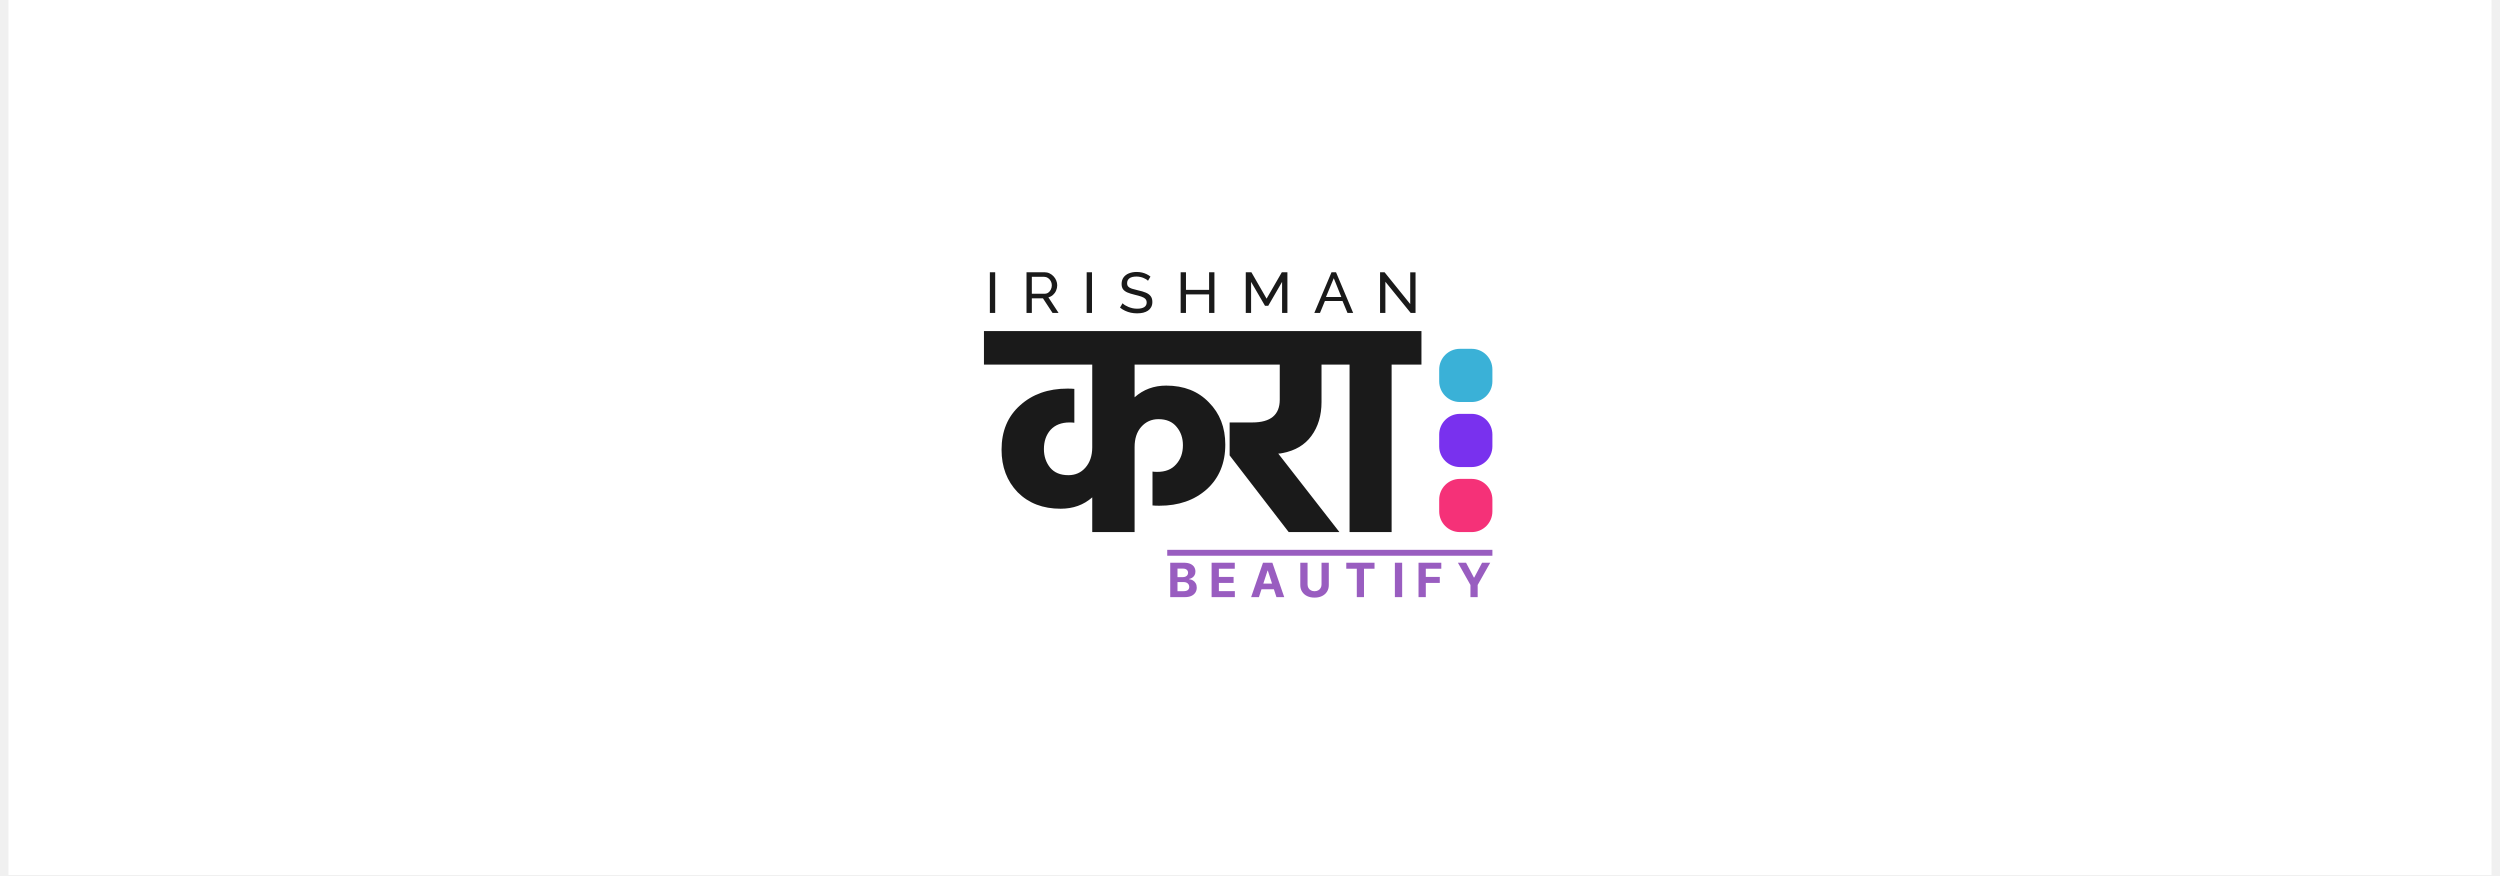
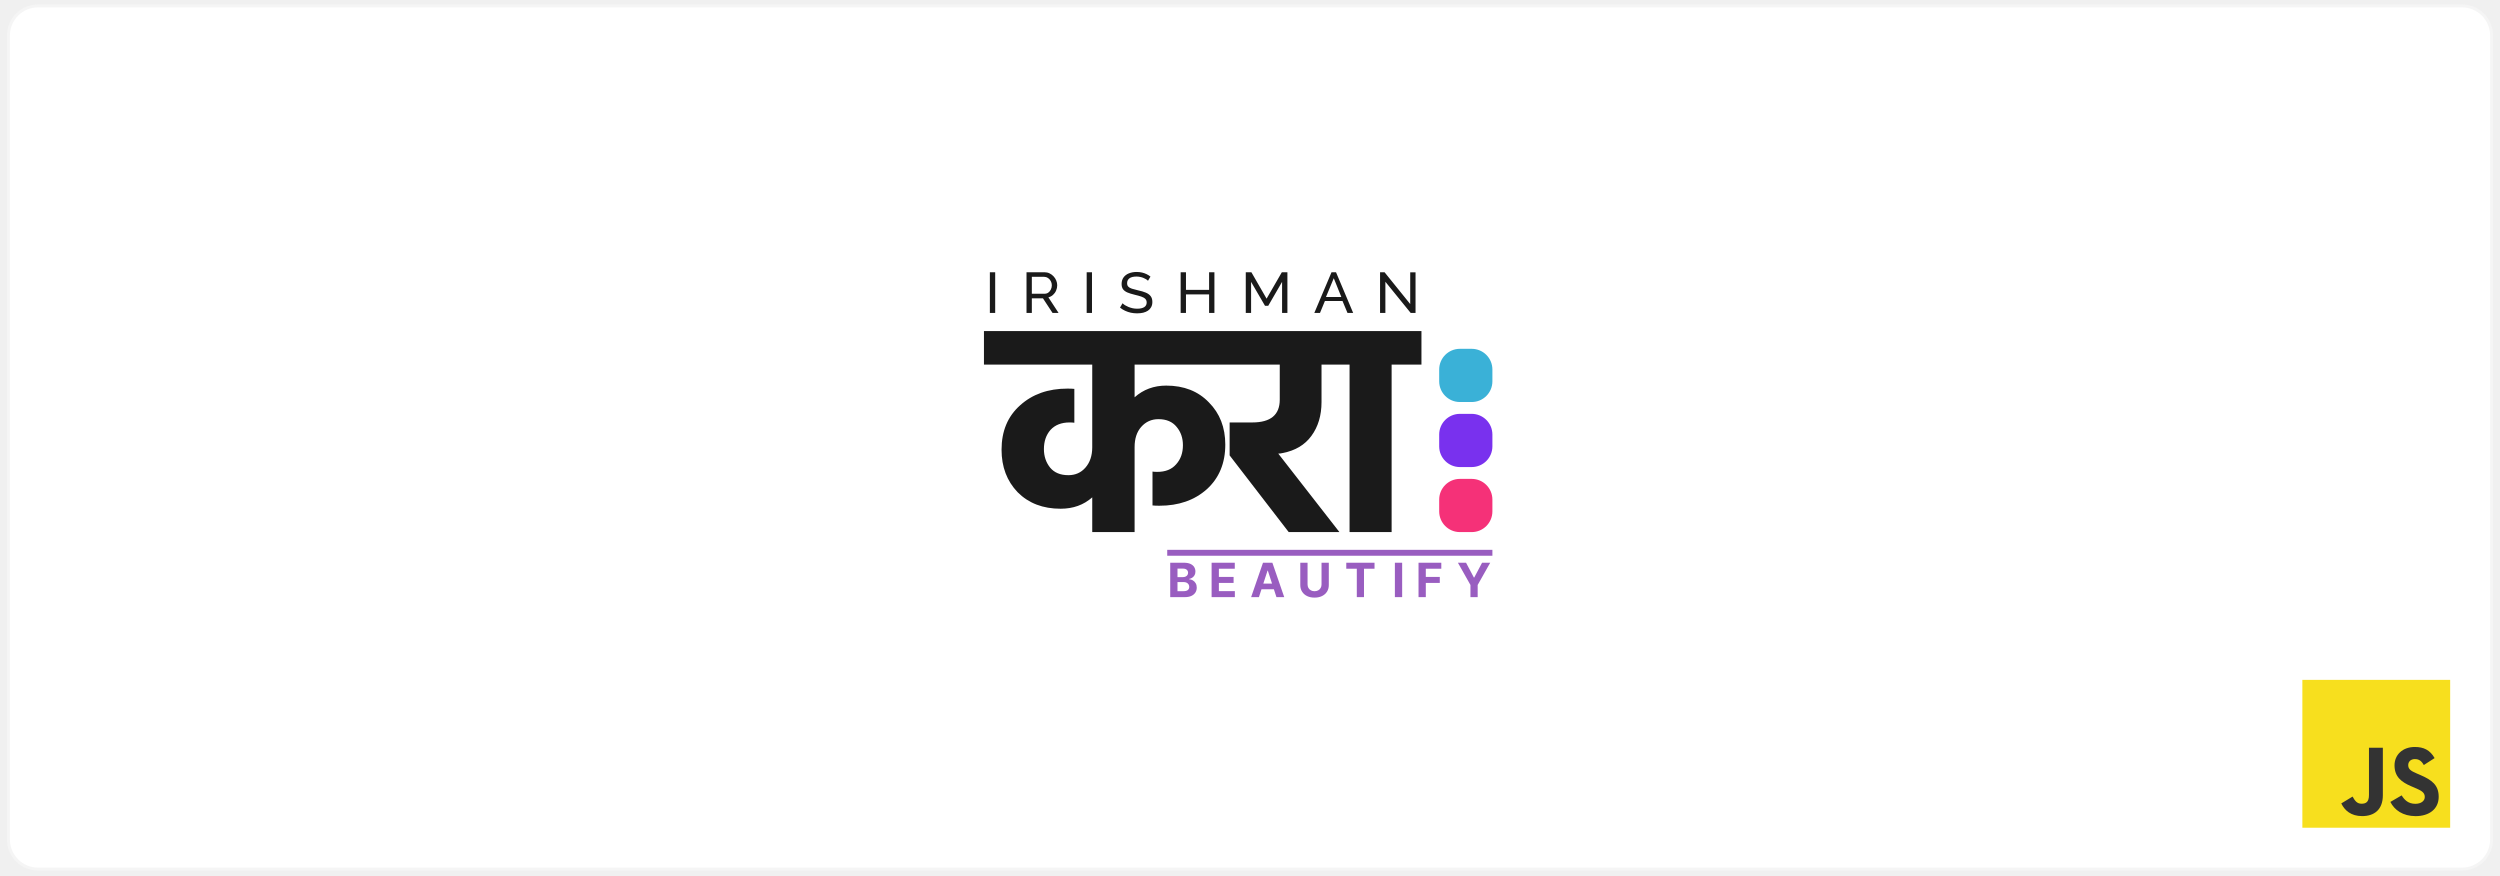
<svg xmlns="http://www.w3.org/2000/svg" width="1200" height="420" viewBox="-160 -40 420 148" fill="none">
-   <rect x="-160" y="-40" width="420" height="148" fill="#ffffff" />
+   <rect style="stroke: #f5f5f5; stroke-width: 0.5;" rx="5" x="-160" y="-39" width="420" height="146" fill="#ffffff" />
  <path d="M48.847 21.675H30.481V27.198C31.961 25.881 33.744 25.222 35.829 25.222C38.823 25.222 41.228 26.168 43.045 28.06C44.895 29.918 45.82 32.299 45.82 35.204C45.82 38.346 44.777 40.862 42.692 42.754C40.606 44.612 37.932 45.541 34.669 45.541C34.164 45.541 33.778 45.524 33.508 45.49V39.764C33.71 39.798 33.979 39.815 34.316 39.815C35.695 39.815 36.755 39.393 37.495 38.548C38.268 37.704 38.655 36.623 38.655 35.306C38.655 34.089 38.302 33.059 37.595 32.215C36.889 31.336 35.863 30.897 34.517 30.897C33.34 30.897 32.365 31.336 31.591 32.215C30.851 33.059 30.481 34.191 30.481 35.609V50H23.316V44.122C21.87 45.406 20.087 46.048 17.968 46.048C14.974 46.048 12.552 45.119 10.702 43.261C8.885 41.369 7.977 38.971 7.977 36.066C7.977 32.924 9.02 30.424 11.105 28.566C13.191 26.675 15.865 25.729 19.128 25.729C19.599 25.729 19.986 25.746 20.289 25.779V31.505C20.087 31.471 19.818 31.454 19.481 31.454C18.102 31.454 17.026 31.877 16.252 32.721C15.512 33.566 15.142 34.647 15.142 35.964C15.142 37.18 15.495 38.227 16.201 39.106C16.908 39.95 17.934 40.373 19.279 40.373C20.457 40.373 21.415 39.95 22.155 39.106C22.929 38.227 23.316 37.079 23.316 35.66V21.675H5V16H48.847V21.675ZM46.556 37.028V31.454H50.391C53.486 31.454 55.033 30.171 55.033 27.604V21.675H43.277V16H67.345V21.675H62.097V28.009C62.097 30.272 61.525 32.181 60.382 33.735C59.272 35.255 57.657 36.218 55.538 36.623C55.269 36.691 55.016 36.724 54.781 36.724L65.125 50H56.547L46.556 37.028ZM61.794 21.675V16H79V21.675H73.954V50H66.84V21.675H61.794Z" fill="#1A1A1A" />
  <path d="M6 12.932V6.048H6.9V12.932H6ZM12.199 12.932V6.048H15.24C15.553 6.048 15.84 6.113 16.1 6.242C16.36 6.365 16.587 6.533 16.78 6.747C16.974 6.953 17.124 7.189 17.231 7.454C17.337 7.713 17.391 7.978 17.391 8.249C17.391 8.566 17.327 8.867 17.201 9.151C17.081 9.435 16.907 9.678 16.68 9.878C16.46 10.079 16.2 10.217 15.9 10.295L17.621 12.932H16.6L14.98 10.46H13.1V12.932H12.199ZM13.1 9.684H15.25C15.497 9.684 15.71 9.62 15.89 9.49C16.077 9.355 16.22 9.177 16.32 8.957C16.427 8.737 16.48 8.501 16.48 8.249C16.48 7.991 16.42 7.755 16.3 7.542C16.18 7.322 16.024 7.147 15.83 7.018C15.637 6.889 15.424 6.824 15.19 6.824H13.1V9.684ZM22.374 12.932V6.048H23.274V12.932H22.374ZM32.745 7.493C32.664 7.403 32.558 7.315 32.424 7.231C32.291 7.147 32.141 7.073 31.974 7.008C31.808 6.937 31.624 6.882 31.424 6.843C31.231 6.798 31.027 6.776 30.814 6.776C30.267 6.776 29.864 6.876 29.604 7.076C29.344 7.277 29.214 7.551 29.214 7.9C29.214 8.146 29.28 8.34 29.414 8.482C29.547 8.624 29.75 8.741 30.024 8.831C30.304 8.922 30.657 9.015 31.084 9.112C31.578 9.216 32.004 9.342 32.364 9.49C32.724 9.639 33.001 9.839 33.195 10.091C33.388 10.337 33.485 10.667 33.485 11.08C33.485 11.41 33.418 11.698 33.285 11.943C33.158 12.182 32.978 12.383 32.745 12.544C32.511 12.699 32.238 12.816 31.924 12.893C31.611 12.964 31.271 13 30.904 13C30.544 13 30.191 12.964 29.844 12.893C29.504 12.816 29.18 12.706 28.873 12.564C28.567 12.421 28.28 12.244 28.013 12.03L28.443 11.294C28.55 11.403 28.687 11.513 28.854 11.623C29.027 11.727 29.22 11.824 29.434 11.914C29.654 12.005 29.89 12.079 30.144 12.137C30.397 12.189 30.657 12.215 30.924 12.215C31.431 12.215 31.824 12.127 32.104 11.953C32.384 11.772 32.524 11.51 32.524 11.168C32.524 10.909 32.444 10.702 32.284 10.547C32.131 10.392 31.901 10.263 31.594 10.159C31.287 10.056 30.914 9.952 30.474 9.849C29.994 9.733 29.59 9.607 29.264 9.471C28.937 9.329 28.69 9.145 28.523 8.918C28.363 8.692 28.283 8.398 28.283 8.036C28.283 7.596 28.393 7.225 28.613 6.921C28.834 6.617 29.137 6.388 29.524 6.233C29.91 6.078 30.347 6 30.834 6C31.154 6 31.451 6.032 31.724 6.097C32.004 6.162 32.264 6.252 32.504 6.368C32.745 6.485 32.965 6.624 33.165 6.785L32.745 7.493ZM43.981 6.048V12.932H43.081V9.801H39.17V12.932H38.27V6.048H39.17V9.025H43.081V6.048H43.981ZM55.426 12.932V7.677L53.086 11.72H52.536L50.185 7.677V12.932H49.285V6.048H50.235L52.806 10.518L55.386 6.048H56.327V12.932H55.426ZM63.789 6.048H64.549L67.45 12.932H66.49L65.649 10.915H62.669L61.838 12.932H60.878L63.789 6.048ZM65.449 10.237L64.169 7.057L62.849 10.237H65.449ZM72.899 7.658V12.932H71.998V6.048H72.759L77.1 11.429V6.058H78V12.932H77.18L72.899 7.658Z" fill="#1A1A1A" />
  <path d="M82 44.5C82 42.567 83.567 41 85.5 41H87.5C89.433 41 91 42.567 91 44.5V46.5C91 48.433 89.433 50 87.5 50H85.5C83.567 50 82 48.433 82 46.5V44.5Z" fill="#F53178" />
  <path d="M82 33.5C82 31.567 83.567 30 85.5 30H87.5C89.433 30 91 31.567 91 33.5V35.5C91 37.433 89.433 39 87.5 39H85.5C83.567 39 82 37.433 82 35.5V33.5Z" fill="#7931EE" />
  <path d="M82 22.5C82 20.567 83.567 19 85.5 19H87.5C89.433 19 91 20.567 91 22.5V24.5C91 26.433 89.433 28 87.5 28H85.5C83.567 28 82 26.433 82 24.5V22.5Z" fill="#3AB1D7" />
  <path transform="translate(85, 55)" d="M0.165 0.182H1.543L2.869 2.688H2.926L4.253 0.182H5.631L3.509 3.943V6H2.287V3.943L0.165 0.182Z" fill="#995DC0" />
  <path transform="translate(78, 55)" d="M0.506 6V0.182H4.358V1.196H1.736V2.582H4.102V3.597H1.736V6H0.506Z" fill="#995DC0" />
  <path transform="translate(74, 55)" d="M1.736 0.182V6H0.506V0.182H1.736Z" fill="#995DC0" />
  <path transform="translate(66, 55)" d="M0.284 1.196V0.182H5.062V1.196H3.281V6H2.065V1.196H0.284Z" fill="#995DC0" />
  <path transform="translate(58, 55)" d="M4.099 0.182H5.33V3.96C5.33 4.384 5.228 4.756 5.026 5.074C4.825 5.392 4.544 5.64 4.182 5.818C3.82 5.994 3.399 6.082 2.918 6.082C2.435 6.082 2.012 5.994 1.651 5.818C1.289 5.64 1.008 5.392 0.807 5.074C0.606 4.756 0.506 4.384 0.506 3.96V0.182H1.736V3.855C1.736 4.077 1.784 4.274 1.881 4.446C1.979 4.618 2.117 4.754 2.295 4.852C2.473 4.951 2.681 5 2.918 5C3.156 5 3.364 4.951 3.54 4.852C3.718 4.754 3.855 4.618 3.952 4.446C4.05 4.274 4.099 4.077 4.099 3.855V0.182Z" fill="#995DC0" />
  <path transform="translate(50, 55)" d="M1.509 6H0.19L2.199 0.182H3.784L5.79 6H4.472L3.014 1.511H2.969L1.509 6ZM1.426 3.713H4.54V4.673H1.426V3.713Z" fill="#995DC0" />
  <path transform="translate(43, 55)" d="M0.506 6V0.182H4.426V1.196H1.736V2.582H4.224V3.597H1.736V4.986H4.438V6H0.506Z" fill="#995DC0" />
  <path transform="translate(36, 55)" d="M0.506 6V0.182H2.835C3.263 0.182 3.62 0.245 3.906 0.372C4.192 0.499 4.407 0.675 4.551 0.901C4.695 1.124 4.767 1.382 4.767 1.673C4.767 1.901 4.722 2.1 4.631 2.273C4.54 2.443 4.415 2.583 4.256 2.693C4.098 2.801 3.919 2.878 3.716 2.923V2.98C3.938 2.99 4.145 3.052 4.338 3.168C4.533 3.283 4.691 3.445 4.812 3.653C4.934 3.86 4.994 4.106 4.994 4.392C4.994 4.701 4.918 4.976 4.764 5.219C4.613 5.459 4.388 5.65 4.091 5.79C3.794 5.93 3.427 6 2.991 6H0.506ZM1.736 4.994H2.739C3.081 4.994 3.331 4.929 3.489 4.798C3.646 4.666 3.724 4.49 3.724 4.27C3.724 4.109 3.686 3.967 3.608 3.844C3.53 3.721 3.42 3.624 3.276 3.554C3.134 3.484 2.964 3.449 2.767 3.449H1.736V4.994ZM1.736 2.616H2.648C2.816 2.616 2.966 2.587 3.097 2.528C3.229 2.468 3.333 2.383 3.409 2.273C3.487 2.163 3.526 2.031 3.526 1.878C3.526 1.668 3.451 1.498 3.301 1.369C3.153 1.241 2.943 1.176 2.67 1.176H1.736V2.616Z" fill="#995DC0" />
  <rect x="36" y="53" width="55" height="1" fill="#995DC0" />
+   <g transform="translate(228 75) scale(0.25)">
+     <svg width="100" height="100" viewBox="0 0 630 630">
+       <rect width="630" height="630" fill="#f7df1e" />
+       <path fill="#333333" d="m423.2 492.19c12.69 20.72 29.2 35.95 58.4 35.95 24.53 0 40.2-12.26 40.2-29.2 0-20.3-16.1-27.49-43.1-39.3l-14.8-6.35c-42.72-18.2-71.1-41-71.1-89.2 0-44.4 33.83-78.2 86.7-78.2 37.64 0 64.7 13.1 84.2 47.4l-46.1 29.6c-10.15-18.2-21.1-25.37-38.1-25.37-17.34 0-28.33 11-28.33 25.37 0 17.76 11 24.95 36.4 35.95l14.8 6.34c50.3 21.57 78.7 43.56 78.7 93 0 53.3-41.87 82.5-98.1 82.5-54.98 0-90.5-26.2-107.88-60.54zm-209.13 5.13c9.3 16.5 17.76 30.45 38.1 30.45 19.45 0 31.72-7.61 31.72-37.2v-201.3h59.2v202.1c0 61.3-35.94 89.2-88.4 89.2-47.4 0-74.85-24.53-88.81-54.075z" />
+     </svg>
+   </g>
</svg>
